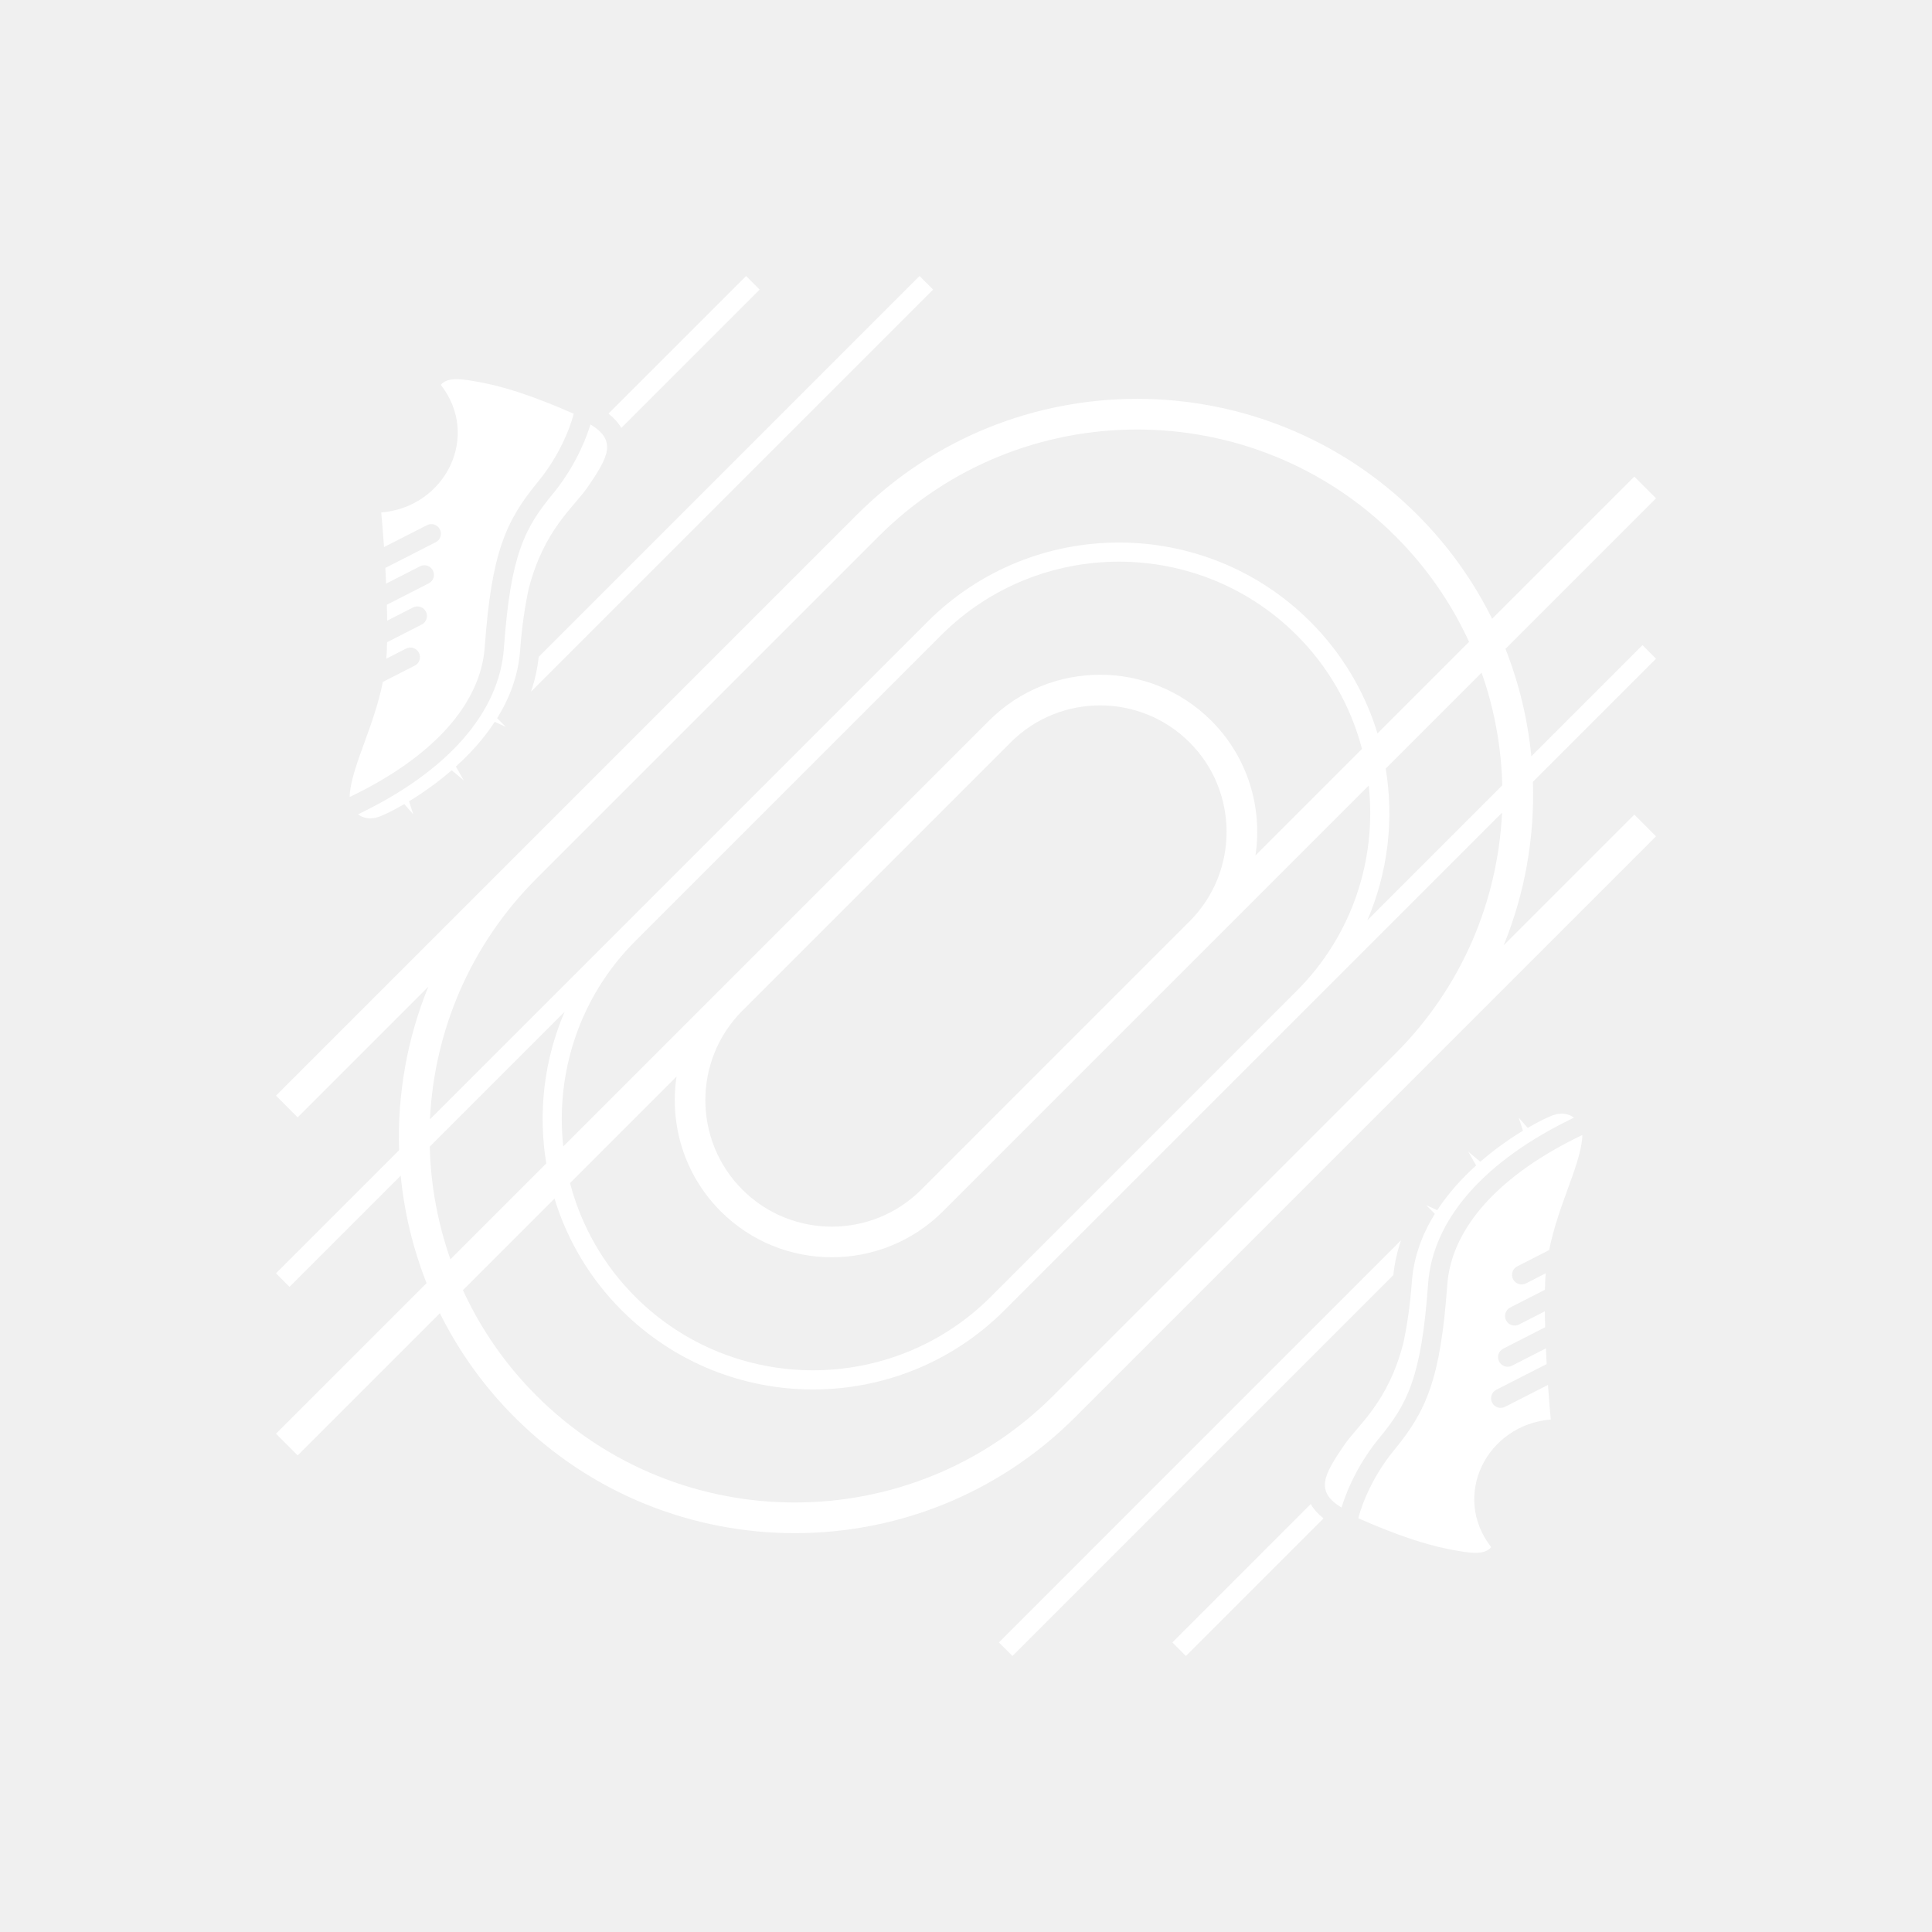
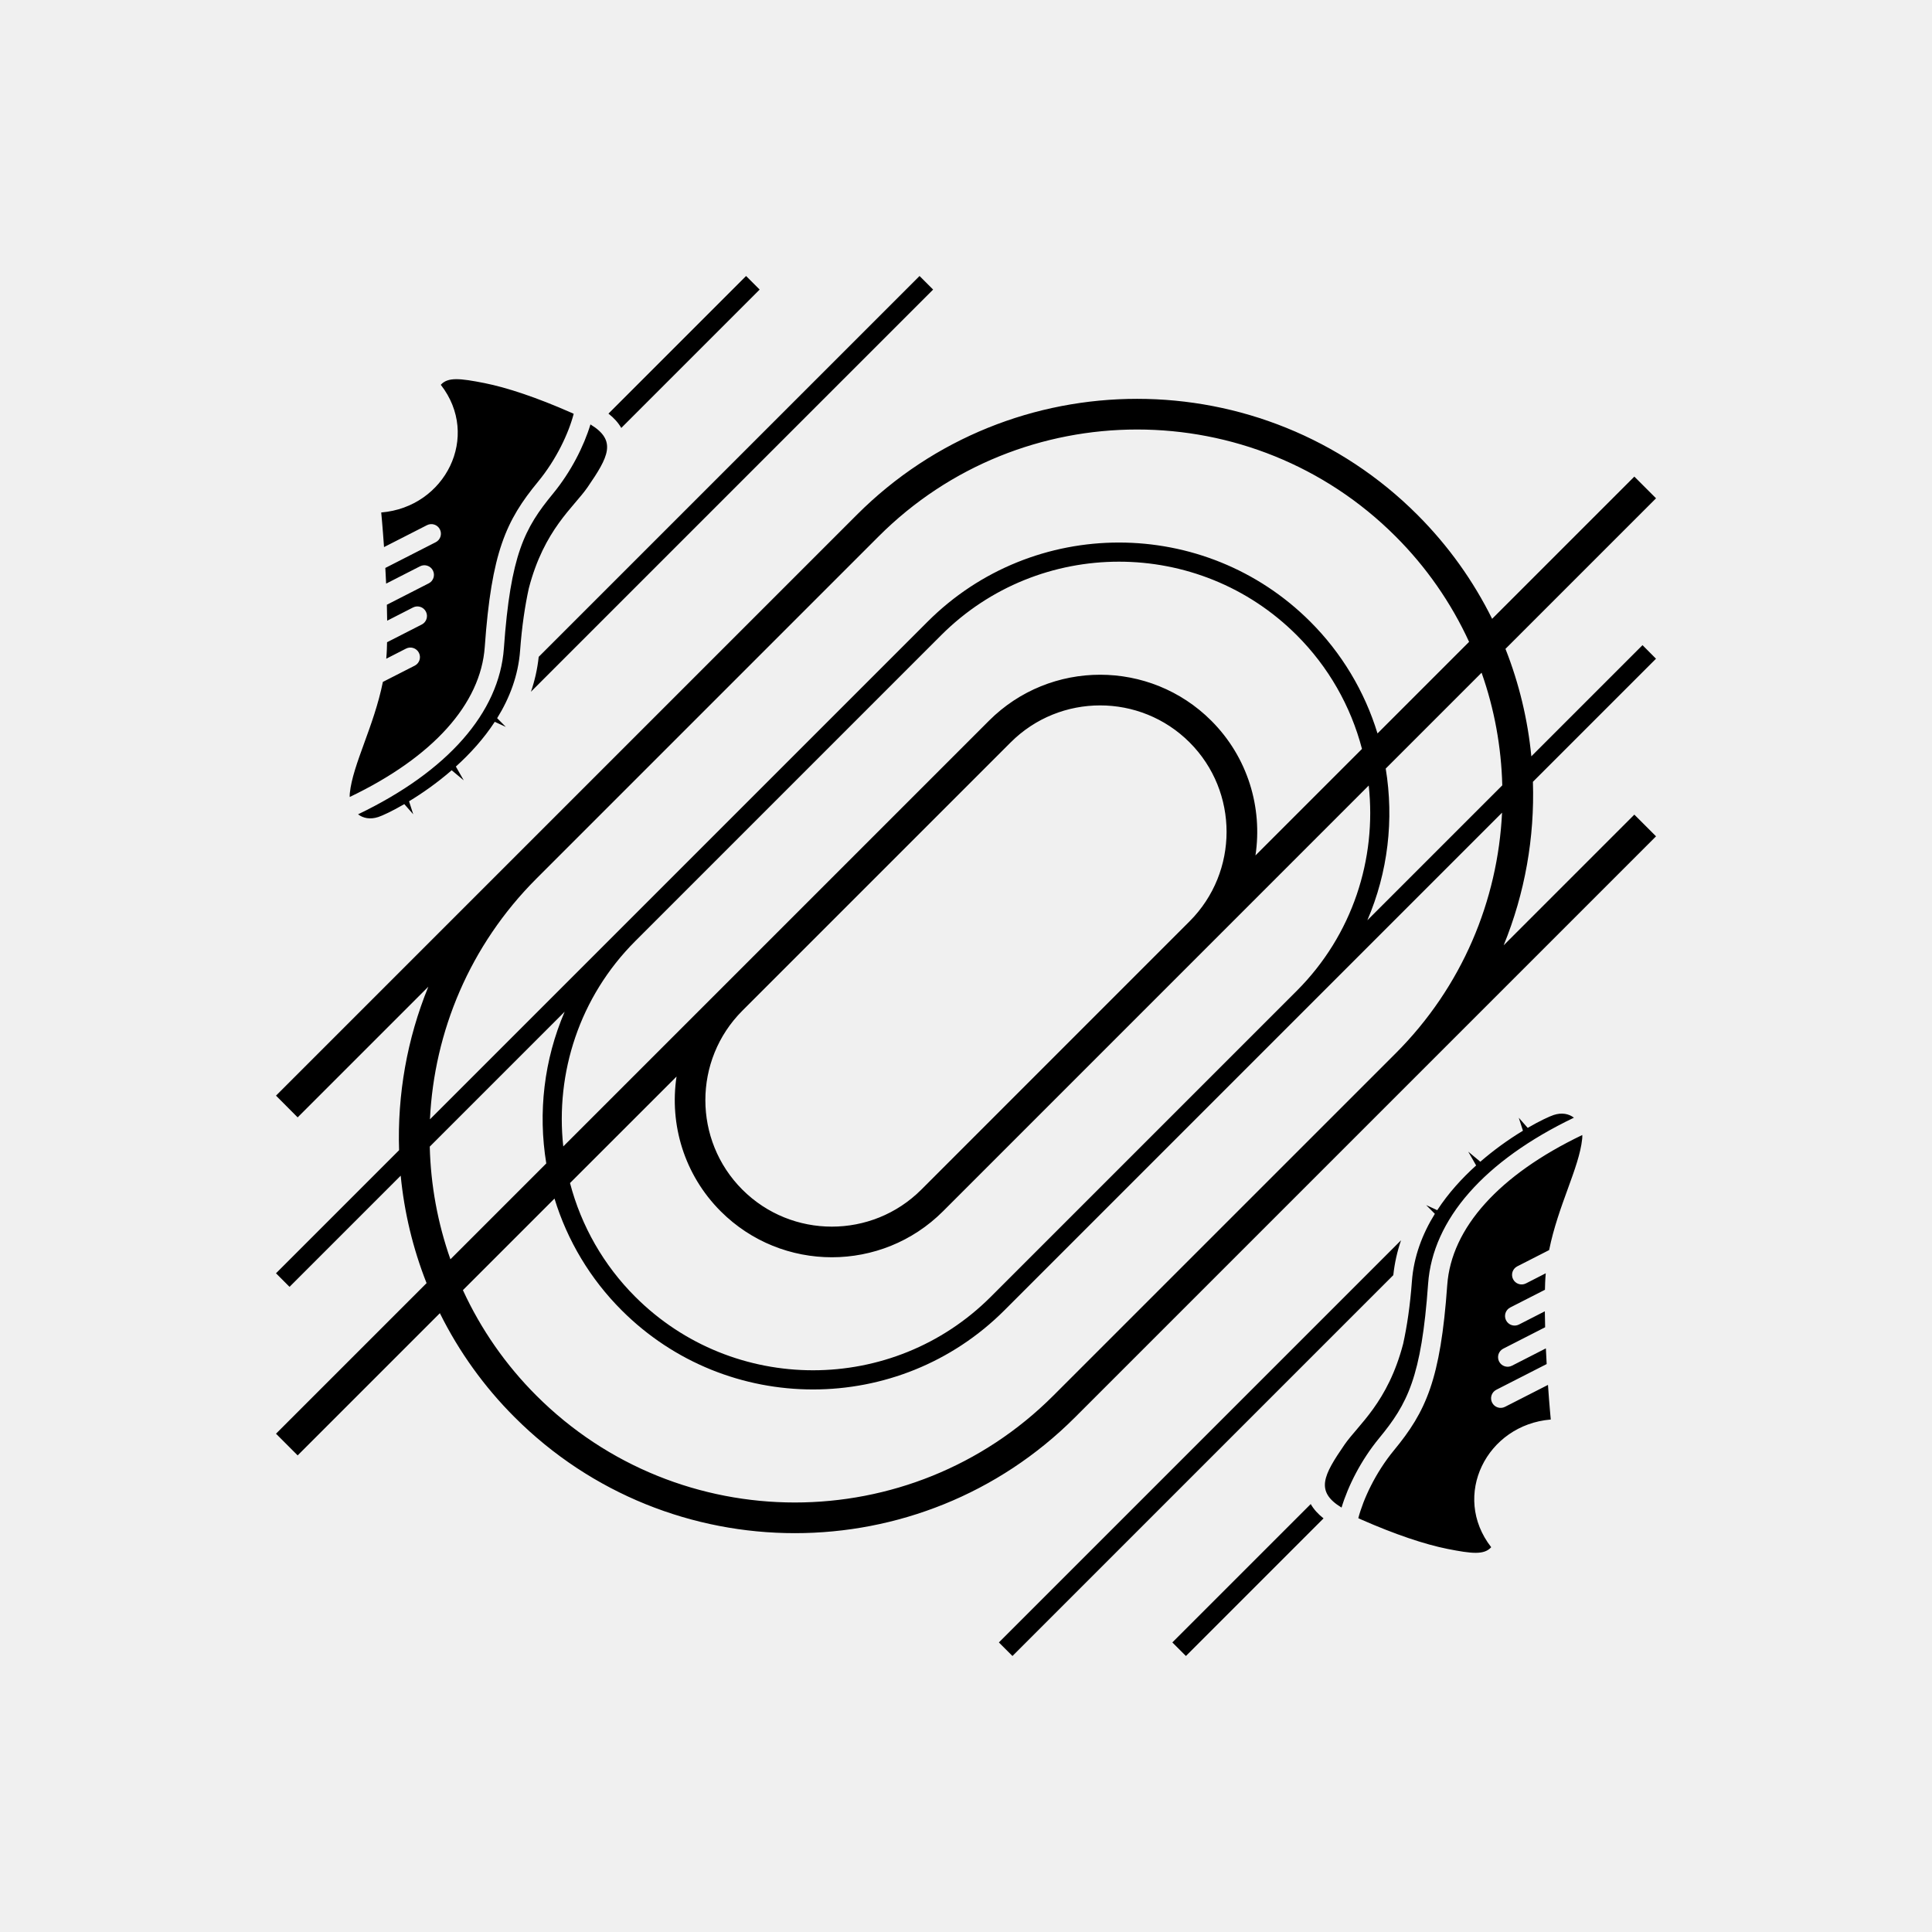
<svg xmlns="http://www.w3.org/2000/svg" width="252" height="252" viewBox="0 0 252 252" fill="none">
-   <path d="M70.265 85.675L119.94 36L121.71 37.77L69.255 90.225C69.75 88.785 70.095 87.265 70.265 85.675ZM81.035 55.82L99.085 37.77L97.315 36L79.365 53.95C80.095 54.525 80.65 55.145 81.035 55.82ZM63.23 84.38C64.11 72.02 66 67.9 70.18 62.83C72.61 59.88 74.185 56.45 74.83 53.975C74.715 53.92 74.595 53.865 74.47 53.81C70.03 51.855 66.145 50.555 63.18 49.965C60.005 49.34 58.415 49.165 57.495 50.19C62.73 56.91 58.09 66.155 49.725 66.845C49.725 66.845 49.905 68.675 50.09 71.36L55.695 68.5C56.31 68.185 57.06 68.43 57.375 69.045C57.69 69.66 57.445 70.415 56.83 70.725L50.26 74.08C50.295 74.74 50.33 75.425 50.365 76.125L54.785 73.865C55.4 73.55 56.15 73.795 56.465 74.41C56.78 75.025 56.535 75.78 55.92 76.09L50.46 78.88C50.48 79.57 50.49 80.265 50.5 80.96L53.875 79.235C54.49 78.92 55.24 79.165 55.555 79.78C55.87 80.395 55.625 81.15 55.01 81.46L50.485 83.77C50.48 84.08 50.47 84.39 50.46 84.695C50.445 85.11 50.415 85.515 50.38 85.92L52.96 84.6C53.575 84.285 54.325 84.53 54.64 85.145C54.955 85.76 54.71 86.515 54.095 86.825L49.94 88.945C48.77 94.76 46.02 99.68 45.63 103.445C45.61 103.62 45.61 103.79 45.615 103.955C56.455 98.765 62.7 91.835 63.23 84.38ZM65.725 84.555C65.125 92.945 58.385 100.61 46.705 106.215C47.365 106.725 48.285 106.915 49.35 106.565C49.89 106.385 51.135 105.815 52.735 104.885L53.9 106.21L53.355 104.515C55.015 103.51 56.975 102.155 58.915 100.47L60.49 101.785L59.46 99.985C61.3 98.325 63.085 96.375 64.535 94.15L65.98 94.815L64.845 93.675C66.455 91.08 67.6 88.125 67.84 84.845C68.075 81.68 68.475 79.015 68.975 76.74C70.975 69.05 74.845 66.16 76.64 63.55C79.37 59.575 80.49 57.47 77.015 55.36C76.165 58.175 74.485 61.535 72.105 64.42C68.425 68.89 66.595 72.335 65.725 84.555ZM216 85.92L199.945 101.975C200.18 109.215 198.91 116.495 196.13 123.3L213.175 106.255L216.005 109.085L140.225 184.865C120.075 205.015 87.285 205.015 67.135 184.865C63.164 180.9 59.867 176.313 57.375 171.285L38.825 189.835L36 187.005L55.64 167.365C53.855 162.845 52.73 158.125 52.265 153.35L37.765 167.85L36 166.08L52.055 150.025C51.82 142.785 53.09 135.5 55.87 128.7L38.825 145.745L36 142.91L111.775 67.135C131.925 46.985 164.715 46.985 184.865 67.135C188.945 71.215 192.195 75.81 194.625 80.715L213.175 62.165L216.005 64.995L196.365 84.635C198.15 89.155 199.275 93.875 199.74 98.65L214.24 84.15L216 85.92ZM56.08 146L120.99 81.09C134.755 67.325 157.145 67.325 170.91 81.09C174.982 85.156 177.993 90.162 179.675 95.665L191.62 83.72C189.267 78.602 186.022 73.944 182.035 69.965C163.445 51.375 133.195 51.375 114.605 69.965L69.97 114.6C61.26 123.31 56.63 134.575 56.08 146ZM163.755 111.58L177.65 97.685C176.184 92.073 173.249 86.954 169.145 82.855C156.355 70.065 135.55 70.065 122.76 82.855L82.86 122.755C75.555 130.06 72.43 139.985 73.47 149.535L129 94.005C136.995 86.01 150 86.01 157.995 94.005C162.775 98.785 164.695 105.36 163.755 111.58ZM155.165 120.17L155.17 120.165C161.595 113.73 161.595 103.265 155.165 96.835C148.73 90.4 138.26 90.4 131.825 96.835L96.83 131.83C90.395 138.265 90.395 148.735 96.83 155.17C103.265 161.605 113.735 161.605 120.17 155.17L155.165 120.17ZM74.35 154.31C75.816 159.922 78.751 165.041 82.855 169.14C95.645 181.93 116.45 181.93 129.24 169.14L169.14 129.24C176.445 121.935 179.57 112.01 178.53 102.46L123 157.995C115.005 165.99 102 165.99 94.005 157.995C89.225 153.215 87.305 146.64 88.245 140.42L74.35 154.31ZM58.75 164.255L71.255 151.75C70.16 145.115 70.955 138.23 73.65 131.965L56.055 149.56C56.177 154.569 57.087 159.528 58.75 164.255ZM195.92 106L131.01 170.91C117.245 184.675 94.85 184.675 81.09 170.91C77.017 166.844 74.007 161.839 72.325 156.335L60.38 168.28C62.733 173.398 65.978 178.056 69.965 182.035C88.555 200.625 118.805 200.625 137.395 182.035L182.035 137.4L182.045 137.39C190.745 128.685 195.37 117.42 195.92 106ZM195.95 102.435C195.82 97.455 194.93 92.49 193.25 87.745L180.745 100.25C181.84 106.885 181.045 113.77 178.35 120.035L195.95 102.435ZM182.745 161.775L130.29 214.23L132.06 216L181.735 166.325C181.905 164.735 182.25 163.215 182.745 161.775ZM170.965 196.18L152.915 214.23L154.685 216L172.635 198.05C171.905 197.475 171.35 196.855 170.965 196.18ZM188.77 167.62C187.89 179.98 186 184.1 181.82 189.17C179.39 192.12 177.815 195.55 177.17 198.025C177.285 198.08 177.405 198.135 177.53 198.19C181.97 200.145 185.855 201.445 188.82 202.035C191.995 202.66 193.585 202.835 194.505 201.81C189.27 195.09 193.91 185.845 202.275 185.155C202.275 185.155 202.095 183.325 201.91 180.64L196.305 183.5C195.69 183.815 194.94 183.57 194.625 182.955C194.55 182.809 194.505 182.65 194.492 182.486C194.478 182.322 194.498 182.158 194.548 182.002C194.599 181.846 194.68 181.701 194.787 181.576C194.893 181.452 195.024 181.349 195.17 181.275L201.74 177.92C201.705 177.26 201.67 176.575 201.635 175.875L197.215 178.135C196.6 178.45 195.85 178.205 195.535 177.59C195.46 177.444 195.415 177.285 195.402 177.121C195.388 176.957 195.408 176.793 195.458 176.637C195.509 176.481 195.59 176.336 195.697 176.211C195.803 176.087 195.934 175.984 196.08 175.91L201.54 173.12C201.52 172.43 201.51 171.735 201.5 171.04L198.125 172.765C197.51 173.08 196.76 172.835 196.445 172.22C196.37 172.074 196.325 171.915 196.312 171.751C196.298 171.587 196.318 171.423 196.368 171.267C196.419 171.111 196.5 170.966 196.607 170.841C196.713 170.717 196.844 170.614 196.99 170.54L201.515 168.23C201.52 167.92 201.53 167.61 201.54 167.305C201.555 166.89 201.585 166.485 201.62 166.08L199.04 167.4C198.425 167.715 197.675 167.47 197.36 166.855C197.285 166.709 197.24 166.55 197.227 166.386C197.213 166.222 197.233 166.058 197.283 165.902C197.334 165.746 197.415 165.601 197.522 165.476C197.628 165.352 197.759 165.249 197.905 165.175L202.06 163.055C203.23 157.24 205.98 152.32 206.37 148.555C206.39 148.38 206.39 148.21 206.385 148.045C195.545 153.235 189.3 160.165 188.77 167.62ZM186.275 167.445C186.875 159.055 193.615 151.39 205.295 145.785C204.635 145.275 203.715 145.085 202.65 145.435C202.11 145.615 200.865 146.185 199.265 147.115L198.1 145.79L198.645 147.485C196.681 148.674 194.821 150.028 193.085 151.53L191.51 150.215L192.54 152.015C190.7 153.675 188.915 155.625 187.465 157.85L186.02 157.185L187.155 158.325C185.545 160.92 184.4 163.875 184.16 167.155C183.925 170.32 183.525 172.985 183.025 175.26C181.025 182.95 177.155 185.84 175.36 188.45C172.63 192.425 171.51 194.53 174.985 196.64C175.835 193.825 177.515 190.465 179.895 187.58C183.575 183.11 185.405 179.665 186.275 167.445Z" fill="white" />
+   <path d="M70.265 85.675L119.94 36L121.71 37.77L69.255 90.225C69.75 88.785 70.095 87.265 70.265 85.675ZM81.035 55.82L99.085 37.77L97.315 36L79.365 53.95C80.095 54.525 80.65 55.145 81.035 55.82ZM63.23 84.38C64.11 72.02 66 67.9 70.18 62.83C72.61 59.88 74.185 56.45 74.83 53.975C74.715 53.92 74.595 53.865 74.47 53.81C70.03 51.855 66.145 50.555 63.18 49.965C60.005 49.34 58.415 49.165 57.495 50.19C62.73 56.91 58.09 66.155 49.725 66.845C49.725 66.845 49.905 68.675 50.09 71.36L55.695 68.5C56.31 68.185 57.06 68.43 57.375 69.045C57.69 69.66 57.445 70.415 56.83 70.725L50.26 74.08C50.295 74.74 50.33 75.425 50.365 76.125L54.785 73.865C55.4 73.55 56.15 73.795 56.465 74.41C56.78 75.025 56.535 75.78 55.92 76.09L50.46 78.88C50.48 79.57 50.49 80.265 50.5 80.96L53.875 79.235C54.49 78.92 55.24 79.165 55.555 79.78C55.87 80.395 55.625 81.15 55.01 81.46L50.485 83.77C50.48 84.08 50.47 84.39 50.46 84.695C50.445 85.11 50.415 85.515 50.38 85.92L52.96 84.6C53.575 84.285 54.325 84.53 54.64 85.145C54.955 85.76 54.71 86.515 54.095 86.825L49.94 88.945C48.77 94.76 46.02 99.68 45.63 103.445C45.61 103.62 45.61 103.79 45.615 103.955C56.455 98.765 62.7 91.835 63.23 84.38ZM65.725 84.555C65.125 92.945 58.385 100.61 46.705 106.215C47.365 106.725 48.285 106.915 49.35 106.565C49.89 106.385 51.135 105.815 52.735 104.885L53.9 106.21L53.355 104.515C55.015 103.51 56.975 102.155 58.915 100.47L60.49 101.785L59.46 99.985C61.3 98.325 63.085 96.375 64.535 94.15L65.98 94.815L64.845 93.675C66.455 91.08 67.6 88.125 67.84 84.845C68.075 81.68 68.475 79.015 68.975 76.74C70.975 69.05 74.845 66.16 76.64 63.55C79.37 59.575 80.49 57.47 77.015 55.36C76.165 58.175 74.485 61.535 72.105 64.42C68.425 68.89 66.595 72.335 65.725 84.555ZM216 85.92L199.945 101.975C200.18 109.215 198.91 116.495 196.13 123.3L213.175 106.255L216.005 109.085L140.225 184.865C120.075 205.015 87.285 205.015 67.135 184.865C63.164 180.9 59.867 176.313 57.375 171.285L38.825 189.835L36 187.005L55.64 167.365C53.855 162.845 52.73 158.125 52.265 153.35L37.765 167.85L36 166.08L52.055 150.025C51.82 142.785 53.09 135.5 55.87 128.7L38.825 145.745L36 142.91L111.775 67.135C131.925 46.985 164.715 46.985 184.865 67.135C188.945 71.215 192.195 75.81 194.625 80.715L213.175 62.165L216.005 64.995L196.365 84.635C198.15 89.155 199.275 93.875 199.74 98.65L214.24 84.15L216 85.92ZM56.08 146L120.99 81.09C134.755 67.325 157.145 67.325 170.91 81.09C174.982 85.156 177.993 90.162 179.675 95.665L191.62 83.72C189.267 78.602 186.022 73.944 182.035 69.965C163.445 51.375 133.195 51.375 114.605 69.965L69.97 114.6C61.26 123.31 56.63 134.575 56.08 146ZM163.755 111.58L177.65 97.685C176.184 92.073 173.249 86.954 169.145 82.855C156.355 70.065 135.55 70.065 122.76 82.855L82.86 122.755C75.555 130.06 72.43 139.985 73.47 149.535L129 94.005C136.995 86.01 150 86.01 157.995 94.005C162.775 98.785 164.695 105.36 163.755 111.58ZM155.165 120.17L155.17 120.165C161.595 113.73 161.595 103.265 155.165 96.835C148.73 90.4 138.26 90.4 131.825 96.835L96.83 131.83C90.395 138.265 90.395 148.735 96.83 155.17C103.265 161.605 113.735 161.605 120.17 155.17L155.165 120.17ZM74.35 154.31C75.816 159.922 78.751 165.041 82.855 169.14C95.645 181.93 116.45 181.93 129.24 169.14L169.14 129.24C176.445 121.935 179.57 112.01 178.53 102.46L123 157.995C115.005 165.99 102 165.99 94.005 157.995C89.225 153.215 87.305 146.64 88.245 140.42L74.35 154.31ZM58.75 164.255L71.255 151.75C70.16 145.115 70.955 138.23 73.65 131.965L56.055 149.56C56.177 154.569 57.087 159.528 58.75 164.255ZM195.92 106L131.01 170.91C117.245 184.675 94.85 184.675 81.09 170.91C77.017 166.844 74.007 161.839 72.325 156.335L60.38 168.28C62.733 173.398 65.978 178.056 69.965 182.035C88.555 200.625 118.805 200.625 137.395 182.035L182.035 137.4L182.045 137.39C190.745 128.685 195.37 117.42 195.92 106ZM195.95 102.435C195.82 97.455 194.93 92.49 193.25 87.745L180.745 100.25C181.84 106.885 181.045 113.77 178.35 120.035L195.95 102.435ZM182.745 161.775L130.29 214.23L132.06 216L181.735 166.325C181.905 164.735 182.25 163.215 182.745 161.775ZM170.965 196.18L152.915 214.23L154.685 216L172.635 198.05C171.905 197.475 171.35 196.855 170.965 196.18ZM188.77 167.62C187.89 179.98 186 184.1 181.82 189.17C179.39 192.12 177.815 195.55 177.17 198.025C177.285 198.08 177.405 198.135 177.53 198.19C181.97 200.145 185.855 201.445 188.82 202.035C191.995 202.66 193.585 202.835 194.505 201.81C189.27 195.09 193.91 185.845 202.275 185.155C202.275 185.155 202.095 183.325 201.91 180.64L196.305 183.5C195.69 183.815 194.94 183.57 194.625 182.955C194.55 182.809 194.505 182.65 194.492 182.486C194.478 182.322 194.498 182.158 194.548 182.002C194.599 181.846 194.68 181.701 194.787 181.576C194.893 181.452 195.024 181.349 195.17 181.275L201.74 177.92C201.705 177.26 201.67 176.575 201.635 175.875L197.215 178.135C196.6 178.45 195.85 178.205 195.535 177.59C195.46 177.444 195.415 177.285 195.402 177.121C195.388 176.957 195.408 176.793 195.458 176.637C195.509 176.481 195.59 176.336 195.697 176.211C195.803 176.087 195.934 175.984 196.08 175.91L201.54 173.12C201.52 172.43 201.51 171.735 201.5 171.04L198.125 172.765C197.51 173.08 196.76 172.835 196.445 172.22C196.37 172.074 196.325 171.915 196.312 171.751C196.298 171.587 196.318 171.423 196.368 171.267C196.419 171.111 196.5 170.966 196.607 170.841C196.713 170.717 196.844 170.614 196.99 170.54L201.515 168.23C201.52 167.92 201.53 167.61 201.54 167.305C201.555 166.89 201.585 166.485 201.62 166.08L199.04 167.4C198.425 167.715 197.675 167.47 197.36 166.855C197.285 166.709 197.24 166.55 197.227 166.386C197.213 166.222 197.233 166.058 197.283 165.902C197.334 165.746 197.415 165.601 197.522 165.476C197.628 165.352 197.759 165.249 197.905 165.175L202.06 163.055C203.23 157.24 205.98 152.32 206.37 148.555C206.39 148.38 206.39 148.21 206.385 148.045C195.545 153.235 189.3 160.165 188.77 167.62ZM186.275 167.445C186.875 159.055 193.615 151.39 205.295 145.785C204.635 145.275 203.715 145.085 202.65 145.435C202.11 145.615 200.865 146.185 199.265 147.115L198.1 145.79L198.645 147.485C196.681 148.674 194.821 150.028 193.085 151.53L191.51 150.215L192.54 152.015C190.7 153.675 188.915 155.625 187.465 157.85L186.02 157.185L187.155 158.325C185.545 160.92 184.4 163.875 184.16 167.155C183.925 170.32 183.525 172.985 183.025 175.26C181.025 182.95 177.155 185.84 175.36 188.45C172.63 192.425 171.51 194.53 174.985 196.64C175.835 193.825 177.515 190.465 179.895 187.58C183.575 183.11 185.405 179.665 186.275 167.445Z" fill="black" />
</svg>
